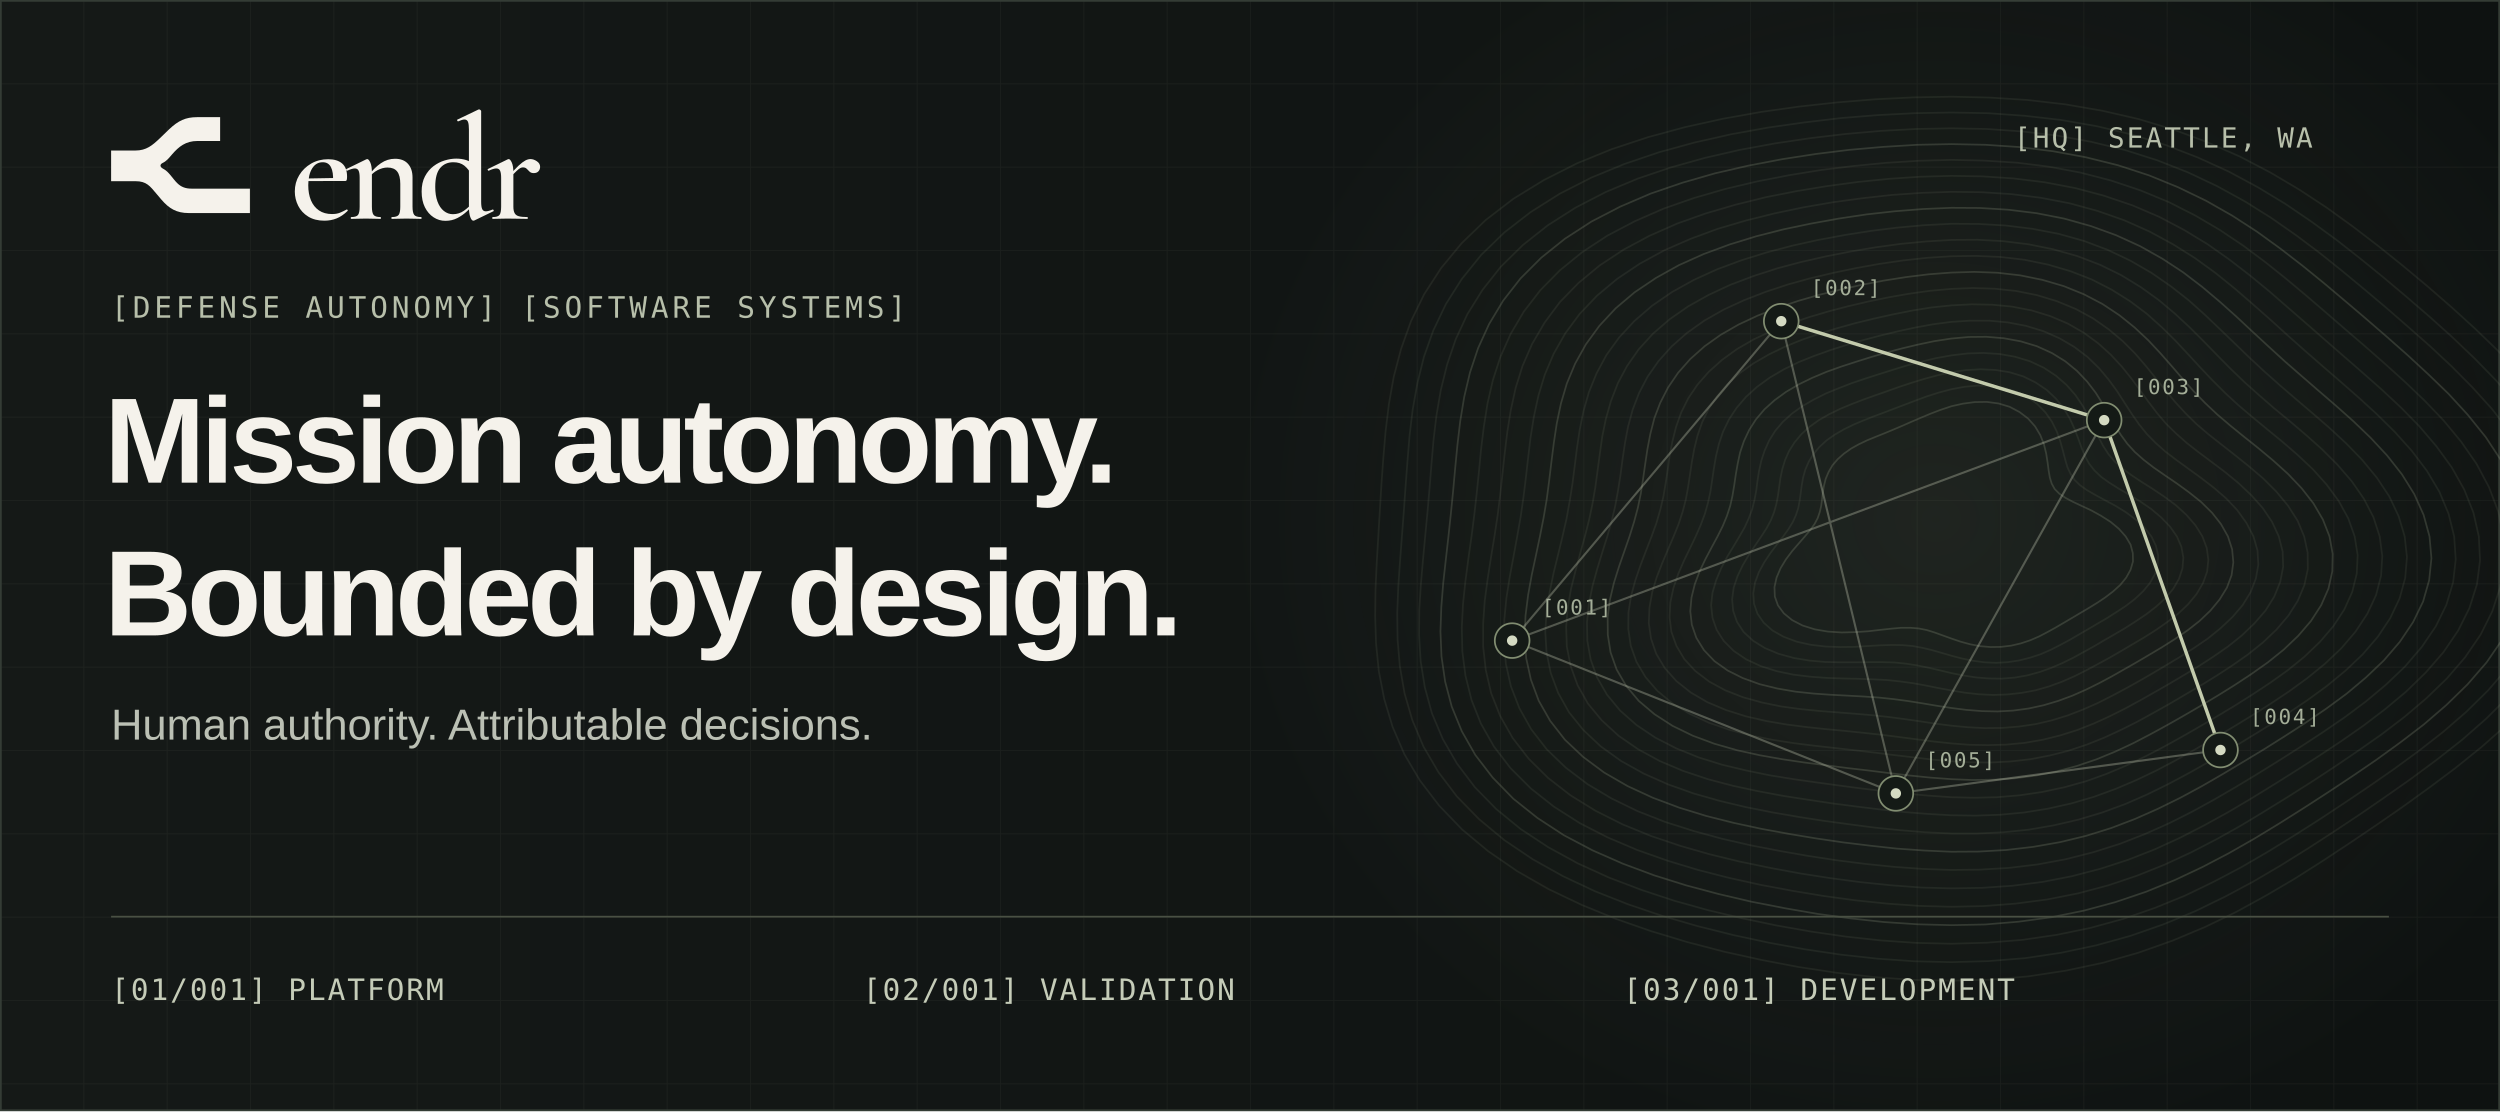
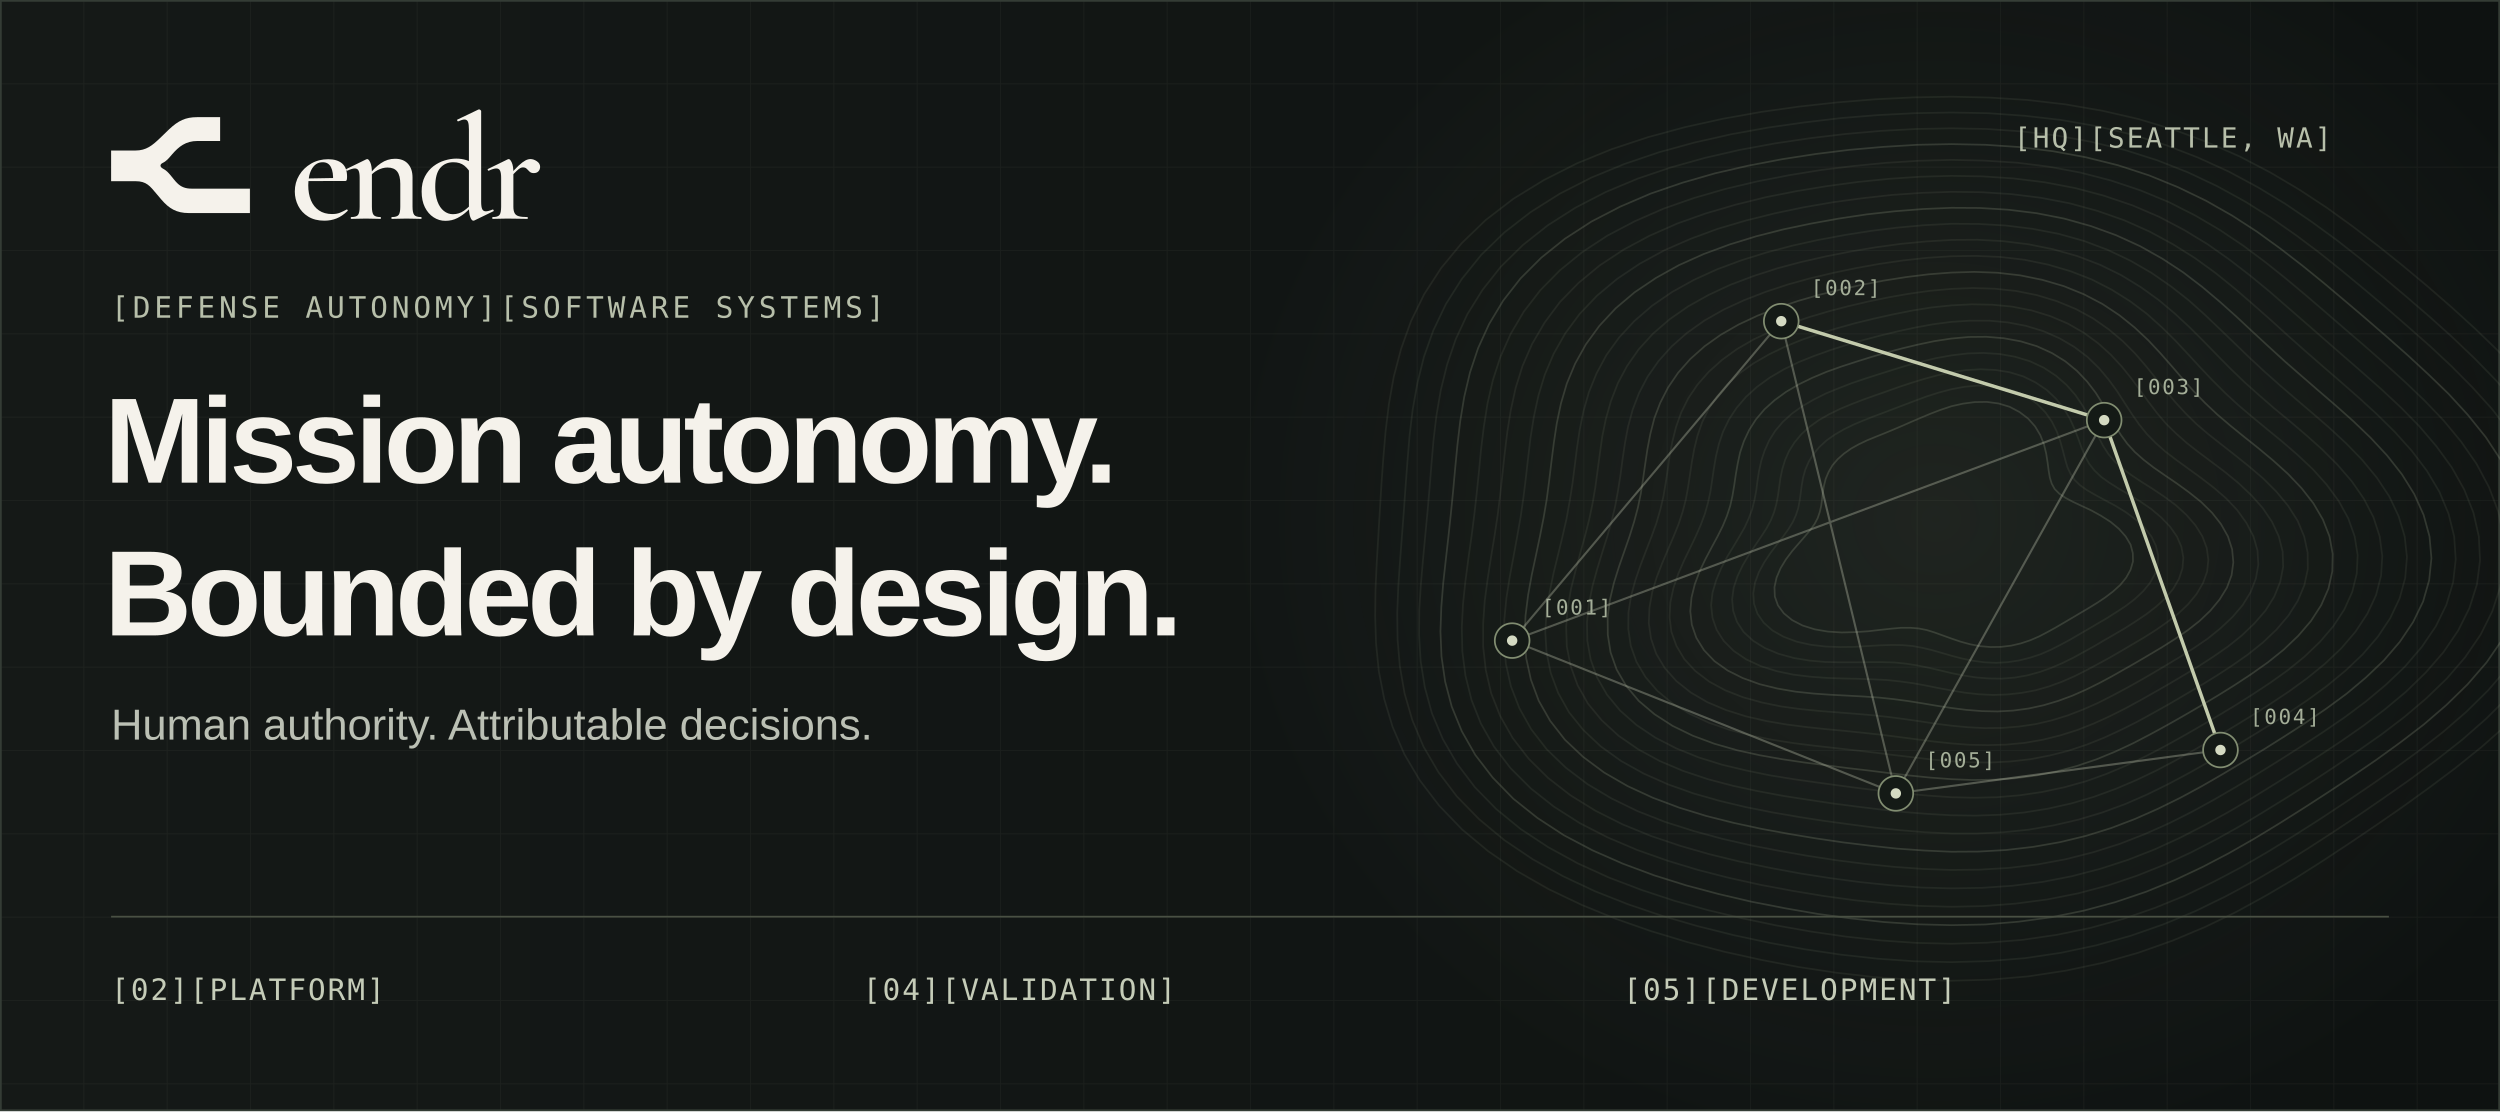
<svg xmlns="http://www.w3.org/2000/svg" width="1440" height="640" viewBox="0 0 1440 640" role="img" aria-labelledby="title desc">
  <defs>
    <linearGradient id="fade">
      <stop stop-color="#151917" />
      <stop offset="1" stop-color="#0e1211" />
    </linearGradient>
    <radialGradient id="wash">
      <stop stop-color="#7d8971" stop-opacity=".14" />
      <stop offset="1" stop-color="#7d8971" stop-opacity="0" />
    </radialGradient>
    <pattern id="grid" width="48" height="48" patternUnits="userSpaceOnUse">
      <path d="M48 0H0V48" fill="none" stroke="#e2e8d5" stroke-opacity=".045" />
    </pattern>
  </defs>
  <rect width="1440" height="640" fill="url(#fade)" />
  <rect x=".5" y=".5" width="1439" height="639" fill="url(#grid)" stroke="#343c35" />
  <g transform="translate(665 -6)">
    <ellipse cx="450" cy="305" rx="410" ry="370" fill="url(#wash)" />
    <polygon points="559.4,315.0 562.2,319.7 563.5,324.6 563.6,329.4 562.2,334.2 559.7,338.7 556.3,342.9 552.1,346.7 547.5,350.2 542.7,353.4 537.8,356.4 532.9,359.3 528.2,362.1 523.6,364.8 519.0,367.5 514.3,370.1 509.5,372.6 504.4,374.8 499.0,376.6 493.4,377.9 487.6,378.6 481.6,378.7 475.6,378.2 469.8,377.1 464.3,375.6 459.0,373.8 454.0,372.0 449.3,370.3 444.8,368.9 440.2,368.0 435.4,367.6 430.2,367.6 424.5,368.1 418.1,368.8 411.2,369.6 403.7,370.1 395.8,370.3 387.9,369.8 380.3,368.5 373.3,366.3 367.3,363.2 362.5,359.3 359.1,354.7 357.3,349.6 357.1,344.2 358.3,338.7 360.6,333.3 363.7,328.2 367.3,323.4 371.1,319.0 374.6,315.0 377.7,311.3 380.2,307.8 382.0,304.4 383.2,300.9 384.0,297.4 384.5,293.6 384.9,289.8 385.6,285.8 386.6,281.8 388.3,277.8 390.5,274.0 393.5,270.5 397.1,267.3 401.2,264.4 405.7,261.9 410.5,259.6 415.4,257.6 420.4,255.6 425.4,253.5 430.4,251.4 435.6,249.1 441.0,246.8 446.7,244.4 452.7,242.1 459.0,240.0 465.7,238.5 472.5,237.6 479.4,237.5 486.2,238.4 492.5,240.3 498.2,243.3 503.2,247.1 507.2,251.6 510.2,256.6 512.3,261.9 513.6,267.2 514.4,272.3 515.0,276.9 515.7,281.1 516.8,284.6 518.5,287.7 521.1,290.3 524.6,292.7 528.9,295.0 534.0,297.4 539.6,300.0 545.2,303.1 550.7,306.6 555.5,310.6 559.4,315.0" fill="none" stroke="#a4ad91" stroke-opacity="0.22" stroke-width="1" />
    <polygon points="574.2,315.0 576.8,320.4 578.1,325.9 577.8,331.4 576.2,336.8 573.3,341.9 569.4,346.6 564.7,351.0 559.5,355.0 554.0,358.6 548.5,362.1 543.0,365.3 537.6,368.5 532.4,371.5 527.1,374.6 521.7,377.5 516.2,380.3 510.5,382.8 504.4,384.8 498.1,386.4 491.5,387.4 484.8,387.8 478.1,387.5 471.5,386.6 465.1,385.3 459.0,383.7 453.2,382.0 447.6,380.4 442.1,379.1 436.6,378.1 430.9,377.6 424.8,377.5 418.2,377.7 411.0,378.1 403.3,378.6 395.0,378.7 386.5,378.4 378.0,377.4 369.9,375.6 362.4,372.8 356.0,369.2 350.9,364.7 347.3,359.5 345.3,353.7 344.9,347.7 345.9,341.6 348.1,335.6 351.2,329.9 354.8,324.5 358.5,319.6 362.1,315.0 365.2,310.7 367.7,306.6 369.5,302.6 370.8,298.6 371.6,294.4 372.2,290.1 372.8,285.6 373.6,281.0 374.9,276.4 376.9,271.8 379.6,267.5 383.0,263.4 387.2,259.6 391.9,256.3 397.1,253.3 402.6,250.6 408.3,248.2 414.1,245.9 420.0,243.7 426.0,241.4 432.1,239.1 438.4,236.7 444.9,234.3 451.8,232.1 459.0,230.2 466.5,228.8 474.2,228.1 481.9,228.3 489.4,229.4 496.4,231.6 502.9,234.7 508.5,238.8 513.2,243.6 516.9,248.9 519.7,254.5 521.7,260.1 523.2,265.5 524.5,270.5 525.8,275.0 527.6,278.9 529.9,282.4 533.1,285.5 537.2,288.4 542.1,291.2 547.6,294.2 553.6,297.4 559.6,301.1 565.2,305.3 570.2,309.9 574.2,315.0" fill="none" stroke="#a4ad91" stroke-opacity="0.1" stroke-width="1" />
    <polygon points="588.9,315.0 591.5,321.0 592.6,327.2 592.1,333.4 590.1,339.4 586.8,345.1 582.4,350.4 577.2,355.2 571.4,359.7 565.3,363.8 559.2,367.7 553.1,371.3 547.0,374.8 541.1,378.3 535.1,381.6 529.1,384.9 523.0,387.9 516.5,390.7 509.8,393.1 502.8,395.0 495.5,396.3 488.0,396.9 480.6,396.8 473.2,396.2 466.0,395.1 459.0,393.7 452.3,392.1 445.8,390.6 439.4,389.3 433.0,388.3 426.4,387.6 419.4,387.4 411.9,387.4 403.9,387.5 395.4,387.5 386.4,387.3 377.3,386.5 368.2,385.0 359.5,382.6 351.6,379.3 344.8,375.1 339.3,370.0 335.5,364.2 333.3,357.8 332.7,351.2 333.6,344.5 335.8,337.9 338.8,331.6 342.3,325.7 346.0,320.1 349.5,315.0 352.6,310.2 355.1,305.5 356.9,300.9 358.2,296.3 359.1,291.5 359.8,286.6 360.5,281.5 361.6,276.2 363.2,271.0 365.5,265.8 368.6,260.9 372.5,256.2 377.2,251.9 382.5,248.1 388.4,244.7 394.7,241.6 401.2,238.9 407.9,236.3 414.6,233.9 421.5,231.5 428.5,229.0 435.7,226.6 443.2,224.3 450.9,222.2 459.0,220.4 467.3,219.2 475.8,218.7 484.3,219.1 492.5,220.4 500.4,222.8 507.5,226.3 513.9,230.6 519.3,235.7 523.7,241.2 527.2,247.1 529.9,253.0 532.1,258.7 534.0,264.0 536.0,268.9 538.4,273.2 541.5,277.1 545.3,280.7 549.9,284.0 555.3,287.4 561.3,290.9 567.7,294.8 574.0,299.1 579.8,304.0 584.9,309.3 588.9,315.0" fill="none" stroke="#a4ad91" stroke-opacity="0.1" stroke-width="1" />
    <polygon points="603.6,315.0 606.1,321.7 607.0,328.5 606.3,335.3 603.9,341.9 600.2,348.2 595.3,354.1 589.6,359.5 583.2,364.4 576.6,369.0 569.8,373.3 563.0,377.3 556.4,381.2 549.8,385.0 543.2,388.6 536.5,392.2 529.7,395.6 522.6,398.7 515.2,401.4 507.5,403.6 499.5,405.1 491.3,406.0 483.1,406.3 474.9,405.9 466.8,405.0 459.0,403.7 451.4,402.3 444.0,400.8 436.7,399.5 429.4,398.5 421.9,397.7 414.0,397.3 405.7,397.0 396.8,396.8 387.5,396.5 377.9,395.8 368.0,394.6 358.4,392.6 349.2,389.7 340.8,385.8 333.6,380.9 327.9,375.2 323.8,368.8 321.4,361.9 320.6,354.6 321.4,347.4 323.5,340.2 326.4,333.3 329.8,326.8 333.5,320.7 336.9,315.0 340.0,309.6 342.4,304.3 344.3,299.2 345.6,293.9 346.6,288.6 347.3,283.0 348.2,277.3 349.5,271.4 351.4,265.6 354.0,259.8 357.5,254.2 361.9,249.0 367.2,244.2 373.2,239.9 379.8,236.1 386.8,232.6 394.1,229.6 401.6,226.7 409.3,224.1 417.1,221.6 425.0,219.1 433.1,216.6 441.4,214.4 450.1,212.3 459.0,210.7 468.2,209.6 477.4,209.3 486.7,209.9 495.7,211.5 504.3,214.1 512.2,217.8 519.2,222.4 525.3,227.7 530.4,233.5 534.6,239.7 538.0,245.8 540.9,251.8 543.6,257.5 546.3,262.7 549.4,267.5 553.0,271.8 557.5,275.8 562.7,279.7 568.6,283.6 575.1,287.7 581.8,292.2 588.4,297.1 594.4,302.6 599.6,308.6 603.6,315.0" fill="none" stroke="#a4ad91" stroke-opacity="0.1" stroke-width="1" />
    <polygon points="618.3,315.0 620.7,322.4 621.4,329.9 620.4,337.3 617.7,344.5 613.5,351.3 608.2,357.7 601.9,363.7 595.0,369.1 587.7,374.1 580.3,378.8 572.9,383.2 565.6,387.5 558.4,391.6 551.2,395.7 543.9,399.6 536.4,403.3 528.7,406.7 520.6,409.7 512.2,412.2 503.5,414.1 494.6,415.3 485.6,415.8 476.6,415.6 467.7,414.9 459.0,413.8 450.5,412.5 442.2,411.1 434.0,409.8 425.8,408.7 417.3,407.8 408.6,407.2 399.4,406.7 389.7,406.2 379.7,405.5 369.3,404.4 358.8,402.6 348.6,400.1 338.9,396.6 330.1,392.2 322.5,386.8 316.5,380.5 312.1,373.4 309.5,365.9 308.6,358.1 309.3,350.2 311.2,342.5 314.0,335.0 317.4,327.9 320.9,321.3 324.3,315.0 327.3,309.0 329.7,303.2 331.6,297.4 332.9,291.6 333.9,285.6 334.8,279.4 335.9,273.1 337.3,266.6 339.5,260.1 342.5,253.7 346.4,247.6 351.3,241.8 357.2,236.5 363.8,231.7 371.1,227.4 378.9,223.6 387.0,220.2 395.4,217.2 404.0,214.4 412.6,211.7 421.5,209.1 430.5,206.7 439.7,204.5 449.2,202.5 459.0,201.0 469.0,200.1 479.1,200.0 489.1,200.8 498.9,202.6 508.2,205.4 516.8,209.3 524.6,214.1 531.4,219.7 537.2,225.8 542.1,232.2 546.2,238.7 549.9,245.0 553.2,251.0 556.6,256.5 560.4,261.7 564.7,266.4 569.8,270.9 575.5,275.3 582.0,279.8 588.9,284.5 595.9,289.6 602.8,295.1 609.1,301.3 614.3,307.9 618.3,315.0" fill="none" stroke="#a4ad91" stroke-opacity="0.22" stroke-width="1" />
    <polygon points="633.0,315.0 635.3,323.0 635.8,331.2 634.4,339.2 631.4,347.0 626.8,354.5 620.9,361.4 614.1,367.8 606.7,373.8 598.8,379.2 590.8,384.3 582.8,389.1 574.9,393.8 567.1,398.3 559.2,402.7 551.3,406.9 543.2,411.0 534.8,414.7 526.0,418.1 516.9,420.9 507.5,423.1 497.9,424.5 488.1,425.3 478.3,425.4 468.6,424.9 459.0,424.0 449.6,422.8 440.4,421.4 431.3,420.1 422.1,418.9 412.8,417.9 403.2,417.1 393.1,416.3 382.7,415.5 371.8,414.4 360.8,412.9 349.7,410.6 338.9,407.6 328.7,403.6 319.5,398.6 311.5,392.5 305.2,385.7 300.6,378.0 297.7,369.9 296.7,361.5 297.1,353.1 298.9,344.7 301.6,336.7 304.9,329.1 308.4,321.9 311.7,315.0 314.6,308.4 317.0,302.0 318.8,295.6 320.2,289.2 321.2,282.6 322.2,275.8 323.4,268.8 325.1,261.7 327.5,254.6 330.9,247.6 335.3,240.9 340.7,234.6 347.1,228.8 354.4,223.5 362.4,218.8 371.0,214.6 380.0,211.0 389.2,207.7 398.6,204.7 408.2,201.9 418.0,199.3 427.9,196.9 438.0,194.7 448.4,192.8 459.0,191.4 469.8,190.7 480.7,190.7 491.5,191.7 502.0,193.7 512.1,196.8 521.4,200.9 529.9,205.9 537.5,211.7 544.0,218.0 549.6,224.7 554.5,231.4 558.8,238.1 562.9,244.4 567.0,250.3 571.5,255.9 576.5,261.0 582.1,266.0 588.5,270.9 595.4,275.9 602.7,281.2 610.1,286.9 617.3,293.1 623.7,299.9 629.0,307.3 633.0,315.0" fill="none" stroke="#a4ad91" stroke-opacity="0.1" stroke-width="1" />
    <polygon points="647.6,315.0 649.8,323.7 650.1,332.5 648.4,341.2 645.0,349.6 640.0,357.6 633.6,365.0 626.3,372.0 618.3,378.4 609.8,384.3 601.3,389.8 592.7,395.0 584.1,400.1 575.7,404.9 567.2,409.7 558.7,414.3 549.9,418.7 540.9,422.8 531.5,426.5 521.7,429.6 511.6,432.1 501.2,433.9 490.6,434.9 480.0,435.2 469.4,435.0 459.0,434.2 448.7,433.1 438.6,431.8 428.6,430.5 418.5,429.2 408.2,428.1 397.7,427.0 386.9,426.0 375.6,424.8 364.0,423.3 352.3,421.3 340.6,418.6 329.2,415.0 318.5,410.5 308.9,404.9 300.6,398.3 293.9,390.8 289.0,382.6 286.0,373.9 284.7,364.9 285.1,355.9 286.7,347.0 289.3,338.4 292.5,330.2 295.8,322.4 299.0,315.0 301.9,307.8 304.2,300.8 306.0,293.9 307.3,286.8 308.4,279.6 309.5,272.2 310.9,264.5 312.8,256.8 315.5,249.1 319.2,241.5 324.1,234.2 330.0,227.3 337.0,221.0 345.0,215.3 353.8,210.2 363.1,205.7 372.9,201.7 383.0,198.2 393.4,195.0 403.8,192.1 414.5,189.5 425.3,187.1 436.3,184.9 447.5,183.1 459.0,181.9 470.6,181.3 482.3,181.5 493.9,182.6 505.2,184.8 516.0,188.1 526.1,192.4 535.3,197.7 543.5,203.7 550.8,210.3 557.2,217.2 562.8,224.2 567.9,231.1 572.7,237.7 577.5,244.0 582.6,250.0 588.3,255.6 594.5,261.1 601.4,266.5 608.9,272.1 616.6,277.9 624.4,284.3 631.7,291.2 638.3,298.6 643.7,306.6 647.6,315.0" fill="none" stroke="#a4ad91" stroke-opacity="0.1" stroke-width="1" />
    <polygon points="662.2,315.0 664.2,324.3 664.3,333.8 662.3,343.1 658.5,352.1 653.1,360.6 646.2,368.7 638.4,376.1 629.8,383.0 620.8,389.3 611.6,395.3 602.5,400.9 593.3,406.3 584.3,411.6 575.2,416.7 566.1,421.7 556.7,426.4 547.0,430.9 537.0,434.9 526.5,438.4 515.6,441.2 504.5,443.3 493.2,444.6 481.7,445.2 470.3,445.1 459.0,444.5 447.8,443.5 436.8,442.2 425.8,440.9 414.8,439.5 403.7,438.2 392.3,436.9 380.6,435.6 368.6,434.1 356.3,432.2 343.8,429.7 331.5,426.5 319.6,422.4 308.5,417.3 298.4,411.2 289.7,404.0 282.8,396.0 277.6,387.2 274.3,377.9 272.9,368.3 273.0,358.7 274.5,349.3 277.0,340.1 280.0,331.4 283.2,323.0 286.3,315.0 289.1,307.3 291.3,299.7 293.1,292.1 294.4,284.4 295.6,276.6 296.7,268.5 298.3,260.3 300.4,251.9 303.4,243.5 307.5,235.3 312.8,227.5 319.3,220.1 327.0,213.2 335.6,207.0 345.1,201.5 355.3,196.7 365.9,192.5 376.9,188.7 388.1,185.4 399.5,182.4 411.0,179.7 422.7,177.3 434.6,175.2 446.7,173.5 459.0,172.4 471.4,171.9 483.9,172.3 496.3,173.6 508.3,176.0 519.8,179.5 530.7,184.0 540.6,189.4 549.6,195.7 557.7,202.5 564.8,209.6 571.1,216.9 576.9,224.1 582.5,231.1 588.0,237.7 593.9,244.1 600.1,250.2 607.0,256.1 614.5,262.0 622.4,268.2 630.5,274.7 638.6,281.6 646.2,289.2 652.9,297.3 658.4,305.9 662.2,315.0" fill="none" stroke="#a4ad91" stroke-opacity="0.1" stroke-width="1" />
    <polygon points="676.8,315.0 678.6,325.0 678.4,335.1 676.2,345.0 672.0,354.6 666.1,363.7 658.8,372.2 650.4,380.2 641.3,387.5 631.7,394.3 622.0,400.7 612.2,406.8 602.5,412.6 592.9,418.2 583.2,423.7 573.5,429.0 563.5,434.2 553.2,439.0 542.5,443.4 531.3,447.2 519.8,450.3 507.9,452.7 495.7,454.3 483.5,455.1 471.2,455.3 459.0,454.8 446.9,453.9 435.0,452.7 423.1,451.3 411.2,449.8 399.1,448.4 386.9,446.8 374.3,445.2 361.5,443.3 348.5,441.0 335.4,438.1 322.5,434.4 310.1,429.8 298.4,424.1 288.0,417.4 278.9,409.7 271.7,401.1 266.2,391.7 262.7,381.8 261.1,371.7 261.0,361.6 262.3,351.5 264.6,341.8 267.5,332.5 270.6,323.6 273.6,315.0 276.2,306.7 278.4,298.5 280.1,290.3 281.4,282.0 282.6,273.5 283.9,264.8 285.6,255.9 287.9,246.9 291.3,238.0 295.8,229.2 301.6,220.7 308.6,212.8 316.9,205.4 326.2,198.8 336.5,192.9 347.4,187.8 358.9,183.3 370.8,179.3 382.9,175.8 395.2,172.8 407.6,170.0 420.2,167.6 432.9,165.6 445.9,164.0 459.0,163.0 472.2,162.6 485.5,163.1 498.6,164.6 511.4,167.2 523.7,170.8 535.3,175.5 546.0,181.1 555.8,187.6 564.5,194.6 572.4,202.0 579.5,209.6 586.1,217.1 592.4,224.4 598.6,231.4 605.1,238.1 612.1,244.7 619.6,251.1 627.6,257.6 636.0,264.3 644.5,271.4 652.9,279.0 660.7,287.2 667.5,295.9 673.0,305.3 676.8,315.0" fill="none" stroke="#a4ad91" stroke-opacity="0.22" stroke-width="1" />
    <polygon points="691.3,315.0 693.0,325.7 692.5,336.4 689.9,346.9 685.3,357.1 679.0,366.7 671.2,375.8 662.3,384.3 652.7,392.1 642.6,399.3 632.3,406.1 622.0,412.6 611.7,418.8 601.5,424.8 591.2,430.7 580.9,436.4 570.3,441.9 559.4,447.1 548.0,451.9 536.2,456.1 523.9,459.5 511.2,462.2 498.3,464.1 485.2,465.2 472.1,465.5 459.0,465.2 446.0,464.3 433.1,463.2 420.3,461.7 407.5,460.2 394.6,458.5 381.5,456.7 368.1,454.8 354.5,452.6 340.8,449.8 327.0,446.5 313.5,442.3 300.6,437.1 288.5,430.9 277.6,423.6 268.2,415.3 260.6,406.1 254.9,396.2 251.2,385.8 249.3,375.1 249.1,364.4 250.2,353.8 252.3,343.5 255.0,333.7 257.9,324.2 260.8,315.0 263.3,306.1 265.4,297.3 267.0,288.5 268.4,279.6 269.6,270.5 271.0,261.1 272.8,251.6 275.4,242.0 279.1,232.4 284.0,223.0 290.3,214.0 297.9,205.5 306.8,197.7 316.8,190.6 327.9,184.3 339.6,178.9 352.0,174.1 364.7,169.9 377.7,166.3 390.8,163.2 404.2,160.4 417.6,158.0 431.3,156.0 445.0,154.5 459.0,153.6 473.1,153.4 487.1,154.0 501.0,155.6 514.6,158.4 527.6,162.2 539.9,167.0 551.4,172.9 561.9,179.5 571.5,186.7 580.1,194.4 588.0,202.2 595.3,210.0 602.3,217.6 609.3,225.0 616.5,232.2 624.1,239.2 632.2,246.1 640.7,253.1 649.6,260.4 658.5,268.1 667.2,276.3 675.2,285.2 682.1,294.6 687.6,304.6 691.3,315.0" fill="none" stroke="#a4ad91" stroke-opacity="0.1" stroke-width="1" />
    <polygon points="705.7,315.0 707.2,326.3 706.5,337.6 703.6,348.8 698.6,359.5 691.8,369.8 683.6,379.4 674.2,388.3 664.0,396.6 653.4,404.3 642.6,411.5 631.7,418.4 620.9,425.0 610.1,431.4 599.3,437.7 588.3,443.9 577.1,449.8 565.6,455.3 553.6,460.4 541.0,465.0 528.0,468.8 514.6,471.8 500.9,474.0 487.0,475.3 473.0,475.8 459.0,475.6 445.1,474.8 431.3,473.7 417.6,472.2 403.8,470.5 390.0,468.7 376.1,466.6 361.9,464.4 347.5,461.7 333.1,458.6 318.7,454.8 304.6,450.1 291.1,444.4 278.6,437.6 267.3,429.8 257.6,420.9 249.6,411.2 243.7,400.7 239.7,389.7 237.5,378.5 237.1,367.2 238.0,356.1 239.9,345.2 242.5,334.8 245.2,324.7 247.9,315.0 250.3,305.5 252.3,296.1 253.9,286.7 255.2,277.1 256.5,267.4 257.9,257.4 260.0,247.2 262.9,237.0 266.9,226.7 272.2,216.8 278.9,207.2 287.1,198.2 296.7,189.9 307.5,182.4 319.3,175.8 331.8,170.0 345.0,165.0 358.6,160.6 372.5,156.9 386.6,153.7 400.8,150.9 415.1,148.5 429.6,146.5 444.2,145.1 459.0,144.2 473.9,144.1 488.7,144.9 503.4,146.7 517.7,149.6 531.5,153.5 544.6,158.5 556.8,164.5 568.1,171.4 578.4,178.8 587.8,186.7 596.4,194.7 604.5,202.8 612.3,210.8 620.0,218.6 627.9,226.2 636.2,233.6 644.8,241.1 653.9,248.6 663.2,256.5 672.5,264.8 681.4,273.7 689.6,283.2 696.6,293.3 702.1,303.9 705.7,315.0" fill="none" stroke="#a4ad91" stroke-opacity="0.1" stroke-width="1" />
    <polygon points="720.1,315.0 721.4,326.9 720.4,338.9 717.2,350.6 711.8,362.0 704.6,372.8 695.9,382.9 686.0,392.3 675.3,401.1 664.2,409.2 652.8,416.9 641.4,424.2 630.0,431.2 618.7,438.1 607.3,444.8 595.8,451.3 584.0,457.6 571.8,463.6 559.2,469.1 545.9,474.0 532.2,478.1 518.0,481.4 503.5,483.9 488.7,485.4 473.9,486.1 459.0,486.1 444.2,485.4 429.5,484.2 414.8,482.7 400.2,480.8 385.5,478.8 370.7,476.5 355.7,473.9 340.6,470.9 325.5,467.3 310.4,463.0 295.8,457.8 281.8,451.6 268.7,444.3 257.0,435.9 247.0,426.5 238.7,416.2 232.5,405.1 228.2,393.6 225.8,381.8 225.1,370.0 225.8,358.3 227.6,347.0 229.9,335.9 232.5,325.3 235.0,315.0 237.3,304.9 239.1,294.9 240.7,284.9 242.0,274.7 243.3,264.3 244.9,253.6 247.1,242.8 250.2,231.9 254.6,221.1 260.3,210.5 267.6,200.4 276.4,190.9 286.6,182.1 298.1,174.2 310.7,167.2 324.1,161.1 338.1,155.9 352.6,151.4 367.4,147.5 382.3,144.2 397.4,141.4 412.6,139.0 427.9,137.1 443.4,135.7 459.0,134.9 474.6,135.0 490.3,135.9 505.7,137.8 520.8,140.7 535.4,144.8 549.2,150.0 562.2,156.2 574.3,163.2 585.4,170.9 595.6,178.9 605.0,187.3 613.8,195.7 622.4,204.0 630.8,212.1 639.4,220.1 648.3,228.0 657.6,236.0 667.1,244.1 676.9,252.6 686.5,261.5 695.7,271.0 704.1,281.2 711.2,291.9 716.6,303.3 720.1,315.0" fill="none" stroke="#a4ad91" stroke-opacity="0.1" stroke-width="1" />
    <polygon points="734.4,315.0 735.5,327.6 734.2,340.2 730.7,352.5 724.9,364.4 717.3,375.7 708.1,386.4 697.7,396.3 686.6,405.6 674.9,414.2 663.0,422.3 651.1,430.0 639.2,437.5 627.3,444.7 615.4,451.8 603.3,458.8 590.9,465.5 578.1,471.8 564.8,477.7 550.9,483.0 536.4,487.5 521.5,491.1 506.1,493.8 490.5,495.6 474.8,496.5 459.0,496.6 443.3,495.9 427.6,494.8 412.1,493.1 396.5,491.2 380.9,488.9 365.3,486.3 349.5,483.4 333.7,480.0 317.8,476.0 302.2,471.2 287.0,465.5 272.5,458.8 259.0,451.0 246.9,442.0 236.4,432.1 227.9,421.2 221.3,409.6 216.8,397.5 214.1,385.2 213.2,372.8 213.7,360.6 215.2,348.7 217.3,337.1 219.7,325.9 222.0,315.0 224.1,304.3 225.9,293.7 227.3,283.0 228.6,272.2 230.0,261.1 231.7,249.9 234.1,238.4 237.5,226.9 242.3,215.4 248.5,204.3 256.3,193.6 265.6,183.6 276.5,174.4 288.8,166.1 302.1,158.7 316.4,152.3 331.3,146.8 346.6,142.1 362.3,138.1 378.1,134.8 394.1,131.9 410.1,129.5 426.3,127.7 442.6,126.4 459.0,125.7 475.4,125.8 491.8,126.8 508.1,128.8 523.9,131.9 539.3,136.2 553.9,141.5 567.7,147.8 580.5,155.0 592.4,162.8 603.4,171.2 613.6,179.8 623.2,188.4 632.5,197.1 641.7,205.6 651.0,214.1 660.5,222.4 670.3,230.9 680.4,239.6 690.5,248.6 700.5,258.2 710.0,268.4 718.5,279.2 725.6,290.6 731.0,302.6 734.4,315.0" fill="none" stroke="#a4ad91" stroke-opacity="0.22" stroke-width="1" />
    <polygon points="748.6,315.0 749.5,328.2 748.0,341.4 744.1,354.4 738.0,366.8 729.9,378.7 720.3,389.9 709.4,400.3 697.8,410.0 685.6,419.1 673.2,427.6 660.7,435.8 648.3,443.7 635.9,451.4 623.5,458.9 610.8,466.3 597.9,473.4 584.4,480.2 570.5,486.4 555.9,492.1 540.7,496.9 524.9,500.9 508.8,503.9 492.3,505.9 475.7,506.9 459.0,507.1 442.4,506.5 425.8,505.3 409.3,503.6 392.8,501.5 376.4,499.0 359.9,496.1 343.4,492.9 326.8,489.1 310.3,484.6 294.0,479.4 278.2,473.2 263.2,465.9 249.3,457.6 236.8,448.1 225.9,437.6 217.0,426.1 210.2,414.0 205.3,401.4 202.4,388.5 201.3,375.6 201.5,362.9 202.7,350.4 204.6,338.3 206.8,326.5 208.9,315.0 210.9,303.7 212.5,292.5 213.9,281.2 215.2,269.7 216.6,258.0 218.5,246.1 221.1,234.0 224.8,221.8 229.9,209.8 236.6,198.0 244.9,186.8 254.9,176.3 266.5,166.6 279.5,157.9 293.6,150.2 308.7,143.6 324.4,137.8 340.7,133.0 357.2,128.9 373.9,125.4 390.7,122.5 407.6,120.2 424.7,118.3 441.8,117.1 459.0,116.5 476.2,116.7 493.4,117.8 510.4,119.9 527.1,123.1 543.2,127.5 558.6,132.9 573.2,139.4 586.8,146.8 599.5,154.8 611.2,163.3 622.2,172.2 632.6,181.2 642.7,190.1 652.6,199.1 662.6,208.0 672.7,216.8 683.1,225.8 693.7,235.1 704.2,244.7 714.5,254.9 724.2,265.7 732.9,277.2 740.1,289.3 745.4,302.0 748.6,315.0" fill="none" stroke="#a4ad91" stroke-opacity="0.1" stroke-width="1" />
    <polygon points="762.8,315.0 763.5,328.9 761.7,342.7 757.4,356.2 750.9,369.2 742.4,381.7 732.3,393.3 721.0,404.3 708.9,414.4 696.3,424.0 683.4,433.0 670.4,441.6 657.5,449.9 644.6,458.0 631.6,466.0 618.4,473.8 604.8,481.3 590.8,488.5 576.2,495.2 560.9,501.2 544.9,506.4 528.4,510.7 511.4,514.0 494.1,516.2 476.6,517.4 459.0,517.7 441.4,517.2 423.9,515.9 406.5,514.1 389.2,511.8 371.9,509.1 354.6,505.9 337.2,502.3 319.9,498.1 302.8,493.2 285.9,487.5 269.5,480.8 254.0,473.0 239.6,464.1 226.7,454.1 215.5,443.0 206.3,431.1 199.1,418.4 193.9,405.3 190.8,391.9 189.3,378.4 189.3,365.1 190.2,352.1 191.9,339.4 193.8,327.1 195.8,315.0 197.6,303.1 199.1,291.2 200.4,279.3 201.7,267.2 203.2,254.8 205.2,242.3 208.0,229.5 212.0,216.7 217.5,204.1 224.7,191.8 233.5,180.0 244.2,169.0 256.4,158.9 270.2,149.8 285.1,141.8 301.0,134.8 317.6,128.9 334.7,123.9 352.1,119.6 369.7,116.1 387.4,113.2 405.2,110.8 423.1,109.0 441.0,107.8 459.0,107.3 477.0,107.6 495.0,108.8 512.8,111.0 530.2,114.3 547.1,118.8 563.3,124.3 578.7,130.9 593.1,138.5 606.6,146.7 619.1,155.5 630.9,164.6 642.1,173.8 652.9,183.2 663.6,192.5 674.2,201.8 685.0,211.2 695.9,220.7 707.0,230.5 718.0,240.8 728.6,251.6 738.4,263.1 747.2,275.2 754.4,288.0 759.7,301.3 762.8,315.0" fill="none" stroke="#a4ad91" stroke-opacity="0.1" stroke-width="1" />
    <polygon points="776.9,315.0 777.3,329.5 775.2,343.9 770.6,358.0 763.8,371.6 754.9,384.6 744.4,396.8 732.6,408.2 720.0,418.9 706.9,428.9 693.5,438.3 680.1,447.4 666.7,456.2 653.3,464.7 639.7,473.1 626.0,481.4 611.9,489.3 597.2,496.9 581.9,504.0 565.9,510.4 549.2,516.0 531.9,520.6 514.1,524.1 495.9,526.5 477.5,527.9 459.0,528.3 440.5,527.8 422.1,526.5 403.8,524.6 385.5,522.1 367.4,519.1 349.2,515.7 331.1,511.7 313.1,507.1 295.3,501.7 277.8,495.5 260.9,488.3 244.9,480.1 230.0,470.6 216.7,460.1 205.1,448.5 195.5,436.0 188.0,422.8 182.6,409.2 179.1,395.2 177.3,381.2 177.0,367.4 177.7,353.8 179.1,340.6 180.8,327.7 182.6,315.0 184.2,302.5 185.6,290.0 186.9,277.4 188.1,264.7 189.7,251.7 191.8,238.4 194.9,225.0 199.2,211.6 205.1,198.4 212.7,185.5 222.2,173.2 233.5,161.7 246.4,151.2 260.9,141.7 276.7,133.4 293.4,126.1 310.9,120.0 328.9,114.8 347.1,110.5 365.6,106.9 384.1,103.9 402.7,101.6 421.4,99.8 440.2,98.6 459.0,98.1 477.8,98.5 496.6,99.7 515.1,102.0 533.3,105.4 551.0,110.0 568.0,115.7 584.2,122.4 599.4,130.1 613.7,138.5 627.1,147.5 639.7,156.9 651.7,166.5 663.3,176.2 674.6,185.9 685.9,195.7 697.3,205.5 708.8,215.6 720.3,226.0 731.7,236.9 742.6,248.3 752.6,260.4 761.5,273.2 768.7,286.7 774.0,300.7 776.9,315.0" fill="none" stroke="#a4ad91" stroke-opacity="0.1" stroke-width="1" />
    <polygon points="790.9,315.0 791.1,330.1 788.7,345.1 783.8,359.8 776.6,374.0 767.3,387.5 756.3,400.2 744.1,412.1 731.1,423.3 717.5,433.7 703.7,443.7 689.8,453.2 675.9,462.4 662.0,471.4 647.9,480.3 633.6,489.0 618.9,497.4 603.6,505.4 587.7,512.9 571.0,519.7 553.5,525.6 535.4,530.5 516.8,534.3 497.7,536.9 478.4,538.5 459.0,538.9 439.6,538.4 420.2,537.1 401.0,535.0 381.9,532.4 362.9,529.1 343.9,525.4 325.1,521.0 306.3,516.0 287.8,510.2 269.8,503.5 252.3,495.8 235.8,487.1 220.5,477.1 206.7,466.1 194.8,453.9 184.8,440.9 177.0,427.2 171.2,413.0 167.4,398.6 165.3,384.1 164.7,369.7 165.2,355.6 166.3,341.8 167.8,328.3 169.3,315.0 170.7,301.9 172.0,288.8 173.2,275.5 174.5,262.1 176.1,248.5 178.4,234.6 181.7,220.6 186.4,206.5 192.7,192.7 200.8,179.2 210.8,166.4 222.8,154.4 236.4,143.5 251.7,133.6 268.3,125.0 285.8,117.5 304.2,111.2 323.0,105.8 342.1,101.4 361.5,97.7 380.9,94.7 400.3,92.3 419.8,90.6 439.4,89.4 459.0,89.0 478.6,89.4 498.1,90.7 517.5,93.1 536.5,96.6 555.0,101.2 572.8,107.0 589.7,113.9 605.8,121.7 620.9,130.3 635.1,139.5 648.5,149.2 661.3,159.1 673.6,169.1 685.7,179.3 697.7,189.5 709.7,199.9 721.7,210.5 733.6,221.5 745.4,232.9 756.5,245.0 766.8,257.8 775.7,271.3 783.0,285.4 788.1,300.0 790.9,315.0" fill="none" stroke="#a4ad91" stroke-opacity="0.22" stroke-width="1" />
    <polygon points="804.8,315.0 804.8,330.7 802.1,346.4 796.9,361.7 789.3,376.4 779.6,390.4 768.2,403.6 755.6,416.0 742.1,427.7 728.1,438.6 713.9,449.0 699.5,459.0 685.1,468.7 670.7,478.2 656.1,487.5 641.3,496.6 626.0,505.5 610.1,513.9 593.5,521.9 576.1,529.0 557.9,535.3 539.0,540.5 519.5,544.5 499.6,547.4 479.3,549.0 459.0,549.6 438.7,549.1 418.4,547.7 398.3,545.5 378.3,542.6 358.4,539.1 338.7,535.0 319.0,530.3 299.6,524.9 280.5,518.6 261.8,511.5 243.8,503.3 226.8,494.0 211.0,483.6 196.8,472.0 184.5,459.4 174.2,445.8 166.0,431.6 159.8,416.9 155.7,401.9 153.3,386.9 152.4,372.0 152.5,357.3 153.4,342.9 154.6,328.9 155.9,315.0 157.2,301.3 158.4,287.5 159.5,273.6 160.7,259.6 162.4,245.3 164.9,230.7 168.5,216.1 173.5,201.4 180.2,187.0 188.9,173.0 199.5,159.6 212.1,147.2 226.5,135.8 242.5,125.6 259.9,116.6 278.3,108.9 297.5,102.4 317.2,96.9 337.2,92.3 357.4,88.6 377.6,85.6 397.9,83.2 418.2,81.4 438.6,80.3 459.0,79.9 479.4,80.3 499.7,81.7 519.9,84.1 539.6,87.7 558.9,92.4 577.5,98.3 595.3,105.3 612.2,113.3 628.2,122.1 643.2,131.5 657.4,141.4 671.0,151.6 684.0,162.0 696.8,172.6 709.5,183.3 722.0,194.2 734.6,205.3 747.0,216.9 759.0,229.0 770.5,241.7 780.9,255.2 789.9,269.3 797.2,284.1 802.2,299.4 804.8,315.0" fill="none" stroke="#a4ad91" stroke-opacity="0.1" stroke-width="1" />
    <polygon points="818.7,315.0 818.4,331.4 815.5,347.6 809.9,363.4 801.9,378.7 791.8,393.3 780.1,407.0 767.1,419.9 753.2,432.1 738.7,443.5 724.0,454.4 709.2,464.8 694.4,475.0 679.5,484.9 664.4,494.7 649.0,504.3 633.2,513.6 616.6,522.5 599.3,530.9 581.2,538.4 562.3,545.0 542.5,550.5 522.2,554.8 501.4,557.9 480.3,559.6 459.0,560.2 437.7,559.7 416.5,558.2 395.5,555.9 374.6,552.8 353.9,549.0 333.4,544.6 313.0,539.5 292.9,533.7 273.1,527.0 253.8,519.4 235.3,510.7 217.8,500.9 201.6,490.0 187.0,477.9 174.2,464.8 163.5,450.7 154.9,436.0 148.5,420.8 144.0,405.3 141.3,389.7 140.0,374.3 139.8,359.1 140.4,344.1 141.4,329.5 142.5,315.0 143.6,300.6 144.6,286.3 145.7,271.7 146.9,257.0 148.7,242.0 151.4,226.8 155.2,211.5 160.6,196.3 167.8,181.2 177.0,166.7 188.2,152.8 201.5,139.9 216.6,128.2 233.4,117.6 251.6,108.3 270.8,100.4 290.9,93.6 311.4,88.0 332.3,83.3 353.3,79.5 374.4,76.5 395.5,74.0 416.6,72.3 437.8,71.2 459.0,70.8 480.2,71.2 501.3,72.7 522.2,75.1 542.8,78.7 562.9,83.5 582.3,89.5 600.9,96.7 618.7,104.8 635.4,113.8 651.3,123.4 666.3,133.6 680.7,144.1 694.5,154.9 708.0,165.9 721.3,177.1 734.5,188.5 747.5,200.2 760.3,212.4 772.7,225.1 784.4,238.5 795.0,252.6 804.1,267.4 811.3,282.8 816.2,298.7 818.7,315.0" fill="none" stroke="#a4ad91" stroke-opacity="0.1" stroke-width="1" />
    <polygon points="832.4,315.0 831.9,332.0 828.7,348.8 822.8,365.2 814.5,381.1 804.0,396.1 791.9,410.4 778.5,423.8 764.2,436.4 749.3,448.4 734.2,459.7 719.0,470.7 703.7,481.3 688.3,491.7 672.7,502.0 656.8,512.1 640.3,521.8 623.2,531.2 605.2,539.9 586.4,547.8 566.6,554.8 546.1,560.6 524.9,565.1 503.2,568.4 481.2,570.3 459.0,570.9 436.8,570.4 414.7,568.8 392.8,566.3 371.0,563.0 349.5,558.9 328.2,554.2 307.1,548.7 286.2,542.4 265.8,535.3 246.0,527.2 226.9,518.1 208.9,507.8 192.2,496.3 177.2,483.8 164.0,470.1 152.9,455.6 143.9,440.4 137.1,424.6 132.3,408.6 129.2,392.6 127.6,376.6 127.1,360.8 127.3,345.3 128.0,330.1 128.9,315.0 129.8,300.0 130.7,285.0 131.8,269.8 133.1,254.4 135.0,238.8 137.8,223.0 142.0,207.0 147.7,191.1 155.3,175.5 165.1,160.4 176.9,146.1 190.8,132.7 206.7,120.5 224.3,109.7 243.3,100.1 263.4,91.9 284.3,85.0 305.7,79.2 327.4,74.4 349.2,70.5 371.2,67.4 393.1,65.0 415.0,63.2 437.0,62.1 459.0,61.7 481.0,62.2 502.9,63.6 524.6,66.1 546.0,69.8 566.9,74.6 587.1,80.7 606.6,88.0 625.2,96.2 642.8,105.4 659.5,115.3 675.3,125.7 690.4,136.6 705.0,147.8 719.2,159.2 733.1,170.8 746.9,182.8 760.4,195.1 773.6,207.8 786.4,221.2 798.3,235.2 809.0,250.0 818.1,265.4 825.3,281.5 830.1,298.1 832.4,315.0" fill="none" stroke="#a4ad91" stroke-opacity="0.1" stroke-width="1" />
    <path d="M206 375L361 191L547 248L614 438L427 463Z M361 191L427 463L547 248M206 375L547 248" fill="none" stroke="#c5ccb4" stroke-opacity=".34" stroke-width="1.2" />
    <path d="M361 191L547 248L614 438" fill="none" stroke="#c3cbac" stroke-width="2" />
    <circle cx="206" cy="375" r="10" fill="#141a16" stroke="#818d71" />
    <circle cx="206" cy="375" r="3" fill="#d4dac2" />
    <text x="223" y="360" fill="#a4ae98" font-family="monospace" font-size="12" font-weight="400" letter-spacing="1">[001]</text>
    <circle cx="361" cy="191" r="10" fill="#141a16" stroke="#818d71" />
    <circle cx="361" cy="191" r="3" fill="#d4dac2" />
    <text x="378" y="176" fill="#a4ae98" font-family="monospace" font-size="12" font-weight="400" letter-spacing="1">[002]</text>
    <circle cx="547" cy="248" r="10" fill="#141a16" stroke="#818d71" />
    <circle cx="547" cy="248" r="3" fill="#d4dac2" />
    <text x="564" y="233" fill="#a4ae98" font-family="monospace" font-size="12" font-weight="400" letter-spacing="1">[003]</text>
    <circle cx="614" cy="438" r="10" fill="#141a16" stroke="#818d71" />
    <circle cx="614" cy="438" r="3" fill="#d4dac2" />
    <text x="631" y="423" fill="#a4ae98" font-family="monospace" font-size="12" font-weight="400" letter-spacing="1">[004]</text>
    <circle cx="427" cy="463" r="10" fill="#141a16" stroke="#818d71" />
    <circle cx="427" cy="463" r="3" fill="#d4dac2" />
    <text x="444" y="448" fill="#a4ae98" font-family="monospace" font-size="12" font-weight="400" letter-spacing="1">[005]</text>
  </g>
  <g transform="translate(64 63) scale(.087)">
    <g fill="#f5f2eb">
      <path transform="translate(0 51.51943) scale(0.9859645)" d="M0 224H164C236 224 277 190 329 140L390 81C451 24 499 0 578 0H732V160H580C500 160 454 199 411 248C388 275 371 296 347 307C326 317 327 334 347 345C388 365 412 412 444 443C470 469 500 480 540 480H932V644H522C438 644 389 613 338 554L305 515C261 463 238 430 164 430H0Z" />
      <path transform="translate(1183.216 725.0)" d="M229 12Q166 12 122.0 -15.0Q78 -42 55.5 -86.5Q33 -131 33 -181Q33 -241 62.0 -289.0Q91 -337 141.0 -366.0Q191 -395 254 -395Q313 -395 346.0 -367.0Q379 -339 379 -280Q379 -267 377.0 -259.0Q375 -251 368 -251H286Q289 -309 272.5 -342.0Q256 -375 218 -375Q173 -375 147.5 -333.5Q122 -292 122 -223Q122 -165 140.0 -122.5Q158 -80 193.0 -56.0Q228 -32 279 -32Q310 -32 331.0 -40.5Q352 -49 376 -62Q378 -64 381.5 -60.0Q385 -56 383 -53Q347 -18 309.5 -3.0Q272 12 229 12ZM93 -250 92 -267 314 -271V-251ZM675.35 0Q672.35 0 672.35 -6.0Q672.35 -12 675.35 -12Q709.35 -12 720.35 -26.0Q731.35 -40 731.35 -81V-231Q731.35 -287 710.85 -313.5Q690.35 -340 646.35 -340Q614.35 -340 580.85 -322.5Q547.35 -305 525.35 -274L520.35 -286Q559.35 -339 602.85 -368.5Q646.35 -398 696.35 -398Q752.35 -398 782.35 -364.5Q812.35 -331 812.35 -274V-81Q812.35 -40 823.85 -26.0Q835.35 -12 869.35 -12Q872.35 -12 872.35 -6.0Q872.35 0 869.35 0Q850.35 0 825.35 -1.0Q800.35 -2 772.35 -2Q745.35 -2 719.85 -1.0Q694.35 0 675.35 0ZM406.35 0Q403.35 0 403.35 -6.0Q403.35 -12 406.35 -12Q440.35 -12 451.35 -26.0Q462.35 -40 462.35 -81V-272Q462.35 -304 455.35 -319.0Q448.35 -334 430.35 -334Q421.35 -334 408.35 -330.0Q395.35 -326 380.35 -319Q376.35 -318 373.85 -323.5Q371.35 -329 374.35 -330L505.35 -394Q510.35 -396 512.35 -396Q522.35 -396 532.85 -373.0Q543.35 -350 543.35 -306V-81Q543.35 -40 554.85 -26.0Q566.35 -12 600.35 -12Q603.35 -12 603.35 -6.0Q603.35 0 600.35 0Q581.35 0 556.35 -1.0Q531.35 -2 503.35 -2Q476.35 -2 450.85 -1.0Q425.35 0 406.35 0ZM1029.7 13Q987.7 13 951.7 -10.5Q915.7 -34 894.2 -77.0Q872.7 -120 872.7 -181Q872.7 -240 894.7 -281.5Q916.7 -323 951.2 -349.0Q985.7 -375 1025.7 -387.0Q1065.7 -399 1101.7 -399Q1137.7 -399 1168.7 -389.0Q1199.7 -379 1224.7 -363L1205.7 -287Q1183.7 -330 1155.2 -352.5Q1126.7 -375 1082.7 -375Q1027.7 -375 995.2 -336.5Q962.7 -298 962.7 -212Q962.7 -155 977.7 -114.5Q992.7 -74 1019.7 -52.5Q1046.7 -31 1079.7 -31Q1120.7 -31 1152.7 -54.0Q1184.7 -77 1213.7 -109L1222.7 -101Q1201.7 -77 1173.2 -50.5Q1144.7 -24 1109.2 -5.5Q1073.7 13 1029.7 13ZM1266.7 -714V-114Q1266.7 -79 1273.7 -64.5Q1280.7 -50 1297.7 -50Q1305.7 -50 1317.2 -53.0Q1328.7 -56 1342.7 -62Q1345.7 -64 1348.7 -58.5Q1351.7 -53 1348.7 -51L1220.7 11Q1217.7 12 1214.7 12Q1203.7 12 1194.7 -12.0Q1185.7 -36 1185.7 -82V-592Q1185.7 -626 1179.7 -642.0Q1173.7 -658 1155.7 -658Q1147.7 -658 1137.7 -654.5Q1127.7 -651 1115.7 -646Q1111.7 -644 1108.7 -650.0Q1105.7 -656 1108.7 -657L1248.7 -724Q1250.7 -725 1252.7 -725Q1256.7 -725 1261.7 -721.0Q1266.7 -717 1266.7 -714ZM1457.05 -271 1450.05 -283Q1488.05 -328 1514.55 -352.5Q1541.05 -377 1559.05 -386.5Q1577.05 -396 1593.05 -396Q1614.05 -396 1635.55 -381.5Q1657.05 -367 1657.05 -345Q1657.05 -327 1646.05 -315.0Q1635.05 -303 1615.05 -303Q1597.05 -303 1587.05 -313.0Q1577.05 -323 1568.05 -332.0Q1559.05 -341 1543.05 -341Q1535.05 -341 1526.05 -336.5Q1517.05 -332 1501.05 -317.0Q1485.05 -302 1457.05 -271ZM1343.05 0Q1340.05 0 1340.05 -6.0Q1340.05 -12 1343.05 -12Q1377.05 -12 1388.05 -26.0Q1399.05 -40 1399.05 -81V-272Q1399.05 -304 1392.05 -319.0Q1385.05 -334 1367.05 -334Q1358.05 -334 1345.05 -330.0Q1332.05 -326 1317.05 -319Q1313.05 -318 1310.55 -323.5Q1308.05 -329 1311.05 -330L1442.05 -394Q1447.05 -396 1449.05 -396Q1459.05 -396 1469.55 -373.0Q1480.05 -350 1480.05 -306V-81Q1480.05 -54 1488.05 -38.5Q1496.05 -23 1516.05 -17.5Q1536.05 -12 1572.05 -12Q1576.05 -12 1576.05 -6.0Q1576.05 0 1572.05 0Q1546.05 0 1512.55 -1.0Q1479.05 -2 1440.05 -2Q1413.05 -2 1387.55 -1.0Q1362.05 0 1343.05 0Z" />
    </g>
  </g>
-   <text x="64" y="183" fill="#b7bfaa" font-family="monospace" font-size="17" font-weight="400" letter-spacing="2.2">[DEFENSE AUTONOMY] [SOFTWARE SYSTEMS]</text>
+   <text x="64" y="183" fill="#b7bfaa" font-family="monospace" font-size="17" font-weight="400" letter-spacing="2.2">[DEFENSE AUTONOMY][SOFTWARE SYSTEMS]</text>
  <text x="60" y="278" fill="#f5f2eb" font-family="Arial, Helvetica, sans-serif" font-size="70" font-weight="600" letter-spacing="-2.8">Mission autonomy.</text>
  <text x="60" y="366" fill="#f5f2eb" font-family="Arial, Helvetica, sans-serif" font-size="70" font-weight="600" letter-spacing="-2.8">Bounded by design.</text>
  <text x="64" y="426" fill="#bbc0b4" font-family="Arial, Helvetica, sans-serif" font-size="25" font-weight="400" letter-spacing="0">Human authority. Attributable decisions.</text>
-   <text x="1160" y="85" fill="#b7bfaa" font-family="monospace" font-size="16" font-weight="400" letter-spacing="1.2">[HQ] SEATTLE, WA</text>
+   <text x="1160" y="85" fill="#b7bfaa" font-family="monospace" font-size="16" font-weight="400" letter-spacing="1.2">[HQ][SEATTLE, WA]</text>
  <path d="M64 528H1376" stroke="#495043" />
-   <text x="64" y="576" fill="#c5ccb8" font-family="monospace" font-size="17" font-weight="400" letter-spacing="1.1">[01/001] PLATFORM</text>
-   <text x="497" y="576" fill="#c5ccb8" font-family="monospace" font-size="17" font-weight="400" letter-spacing="1.1">[02/001] VALIDATION</text>
-   <text x="935" y="576" fill="#c5ccb8" font-family="monospace" font-size="17" font-weight="400" letter-spacing="1.1">[03/001] DEVELOPMENT</text>
+   <text x="64" y="576" fill="#c5ccb8" font-family="monospace" font-size="17" font-weight="400" letter-spacing="1.1">[02][PLATFORM]</text>
+   <text x="497" y="576" fill="#c5ccb8" font-family="monospace" font-size="17" font-weight="400" letter-spacing="1.1">[04][VALIDATION]</text>
+   <text x="935" y="576" fill="#c5ccb8" font-family="monospace" font-size="17" font-weight="400" letter-spacing="1.1">[05][DEVELOPMENT]</text>
</svg>
